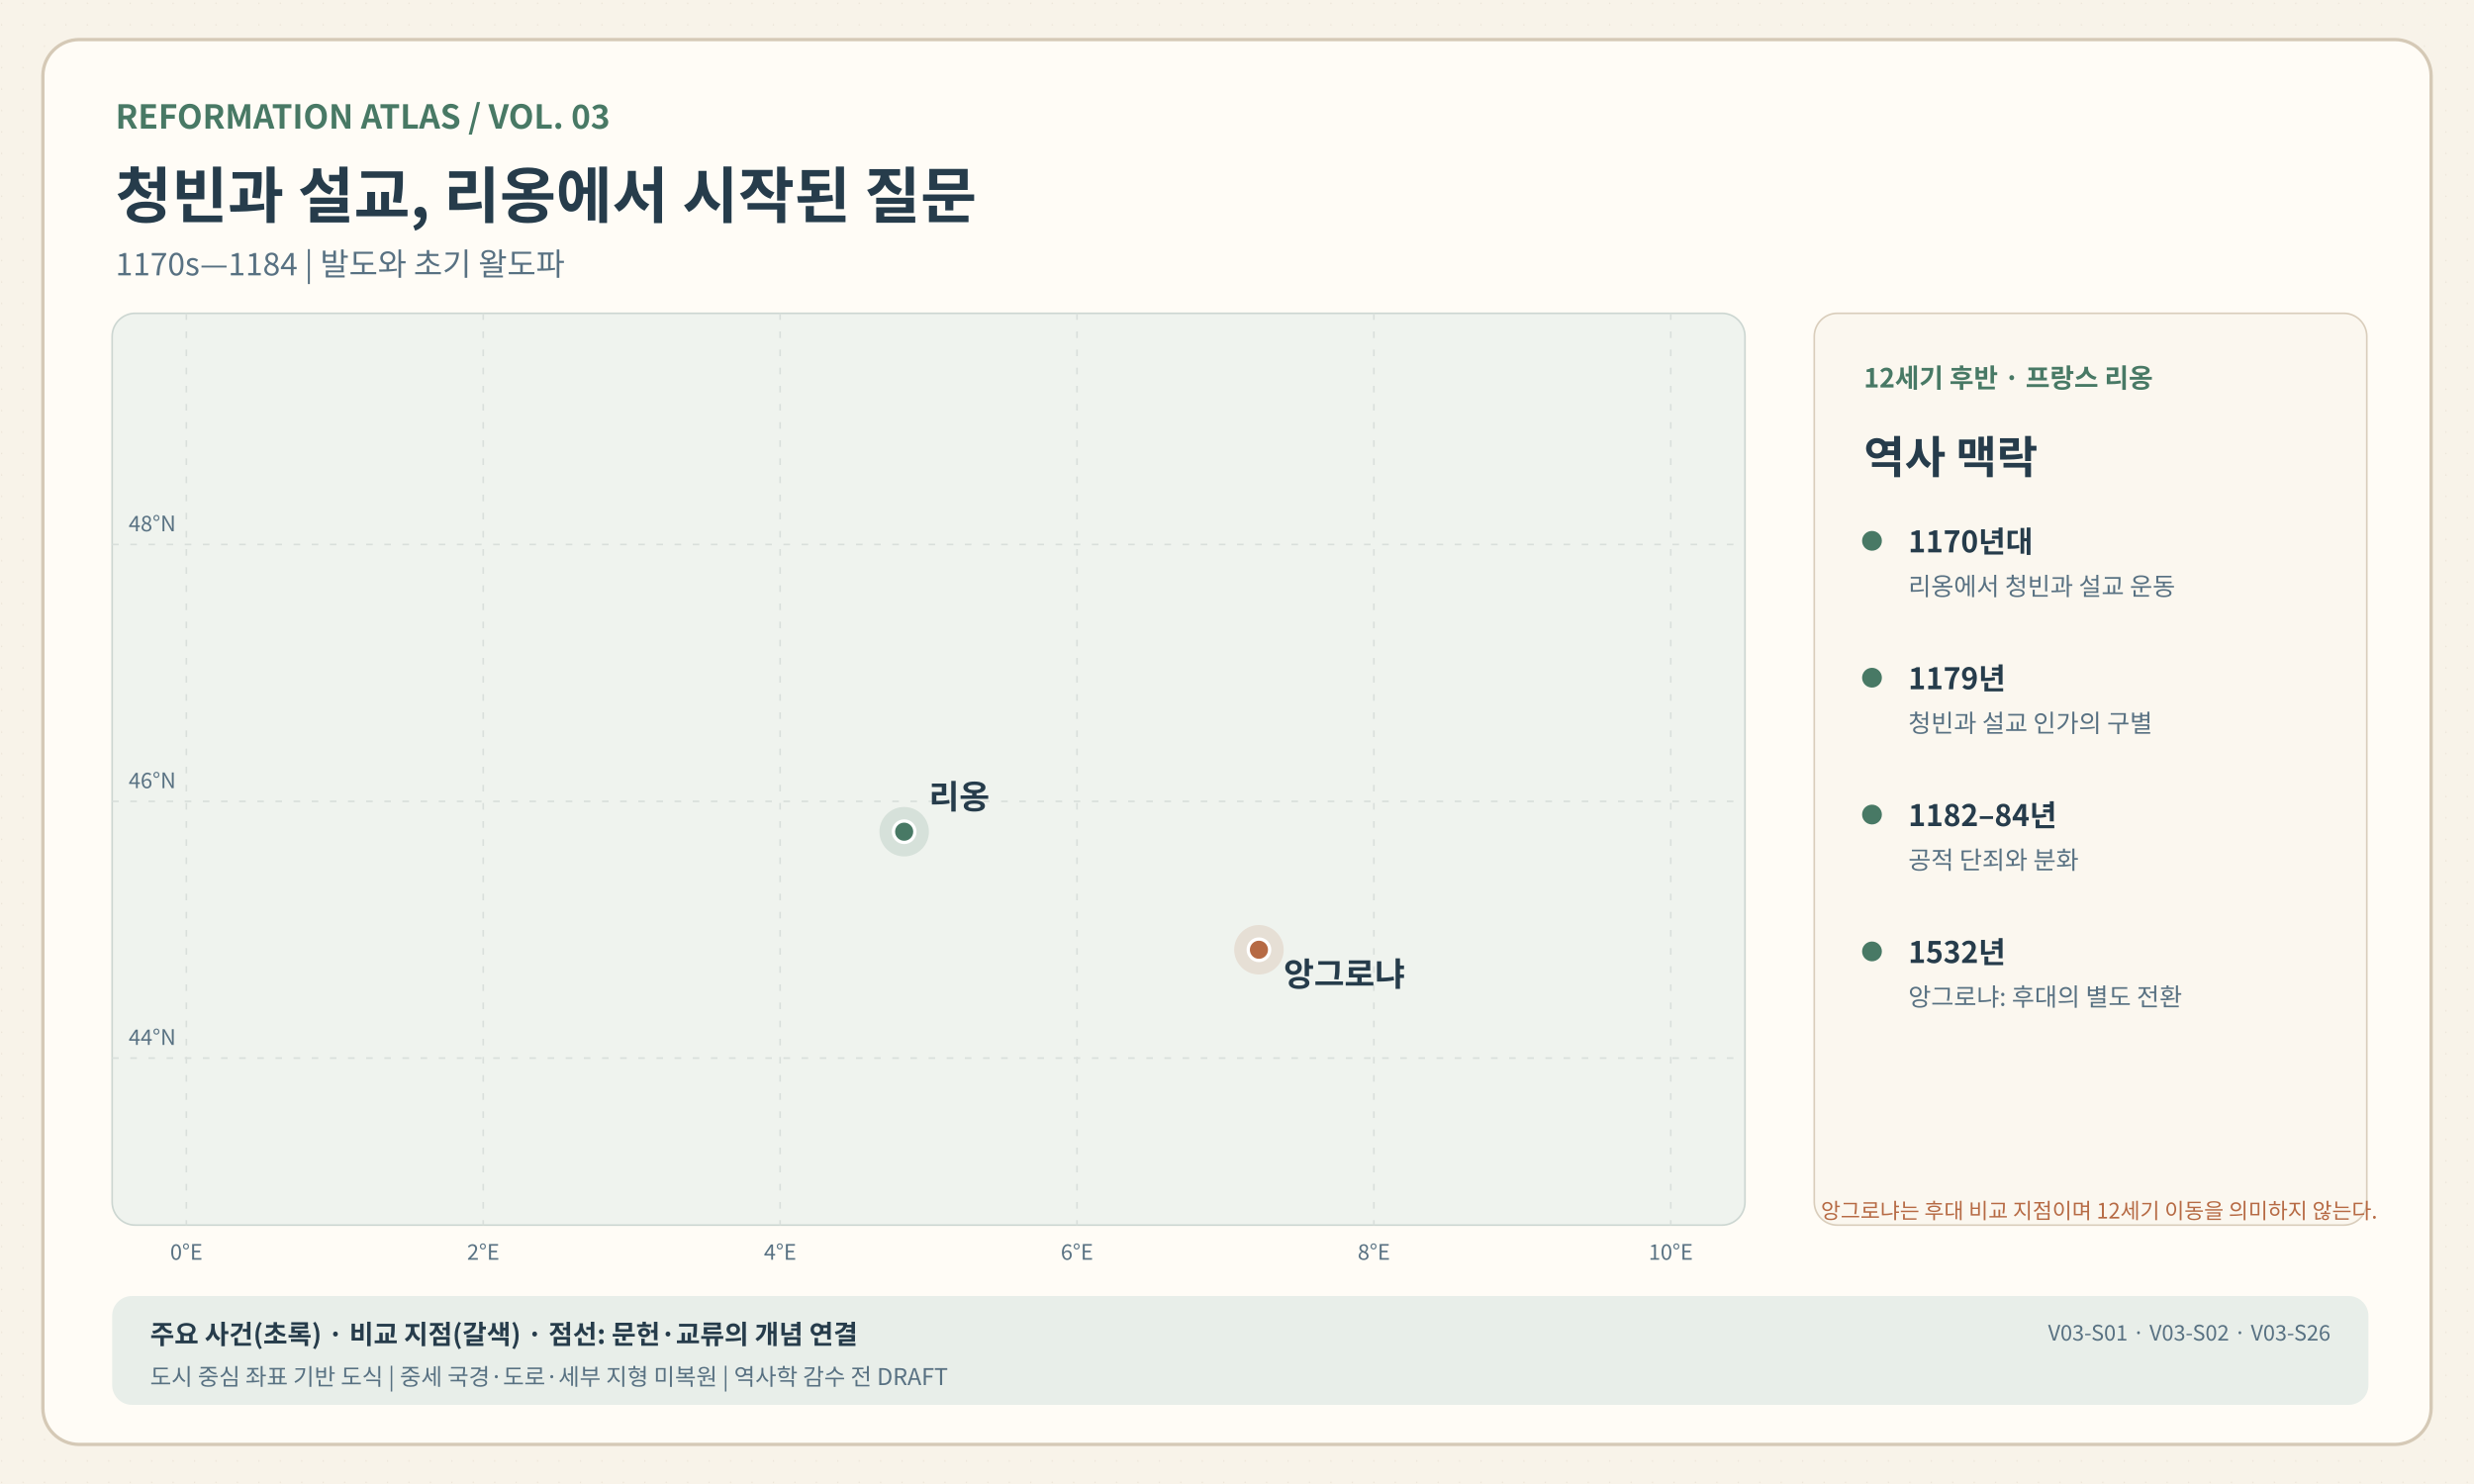
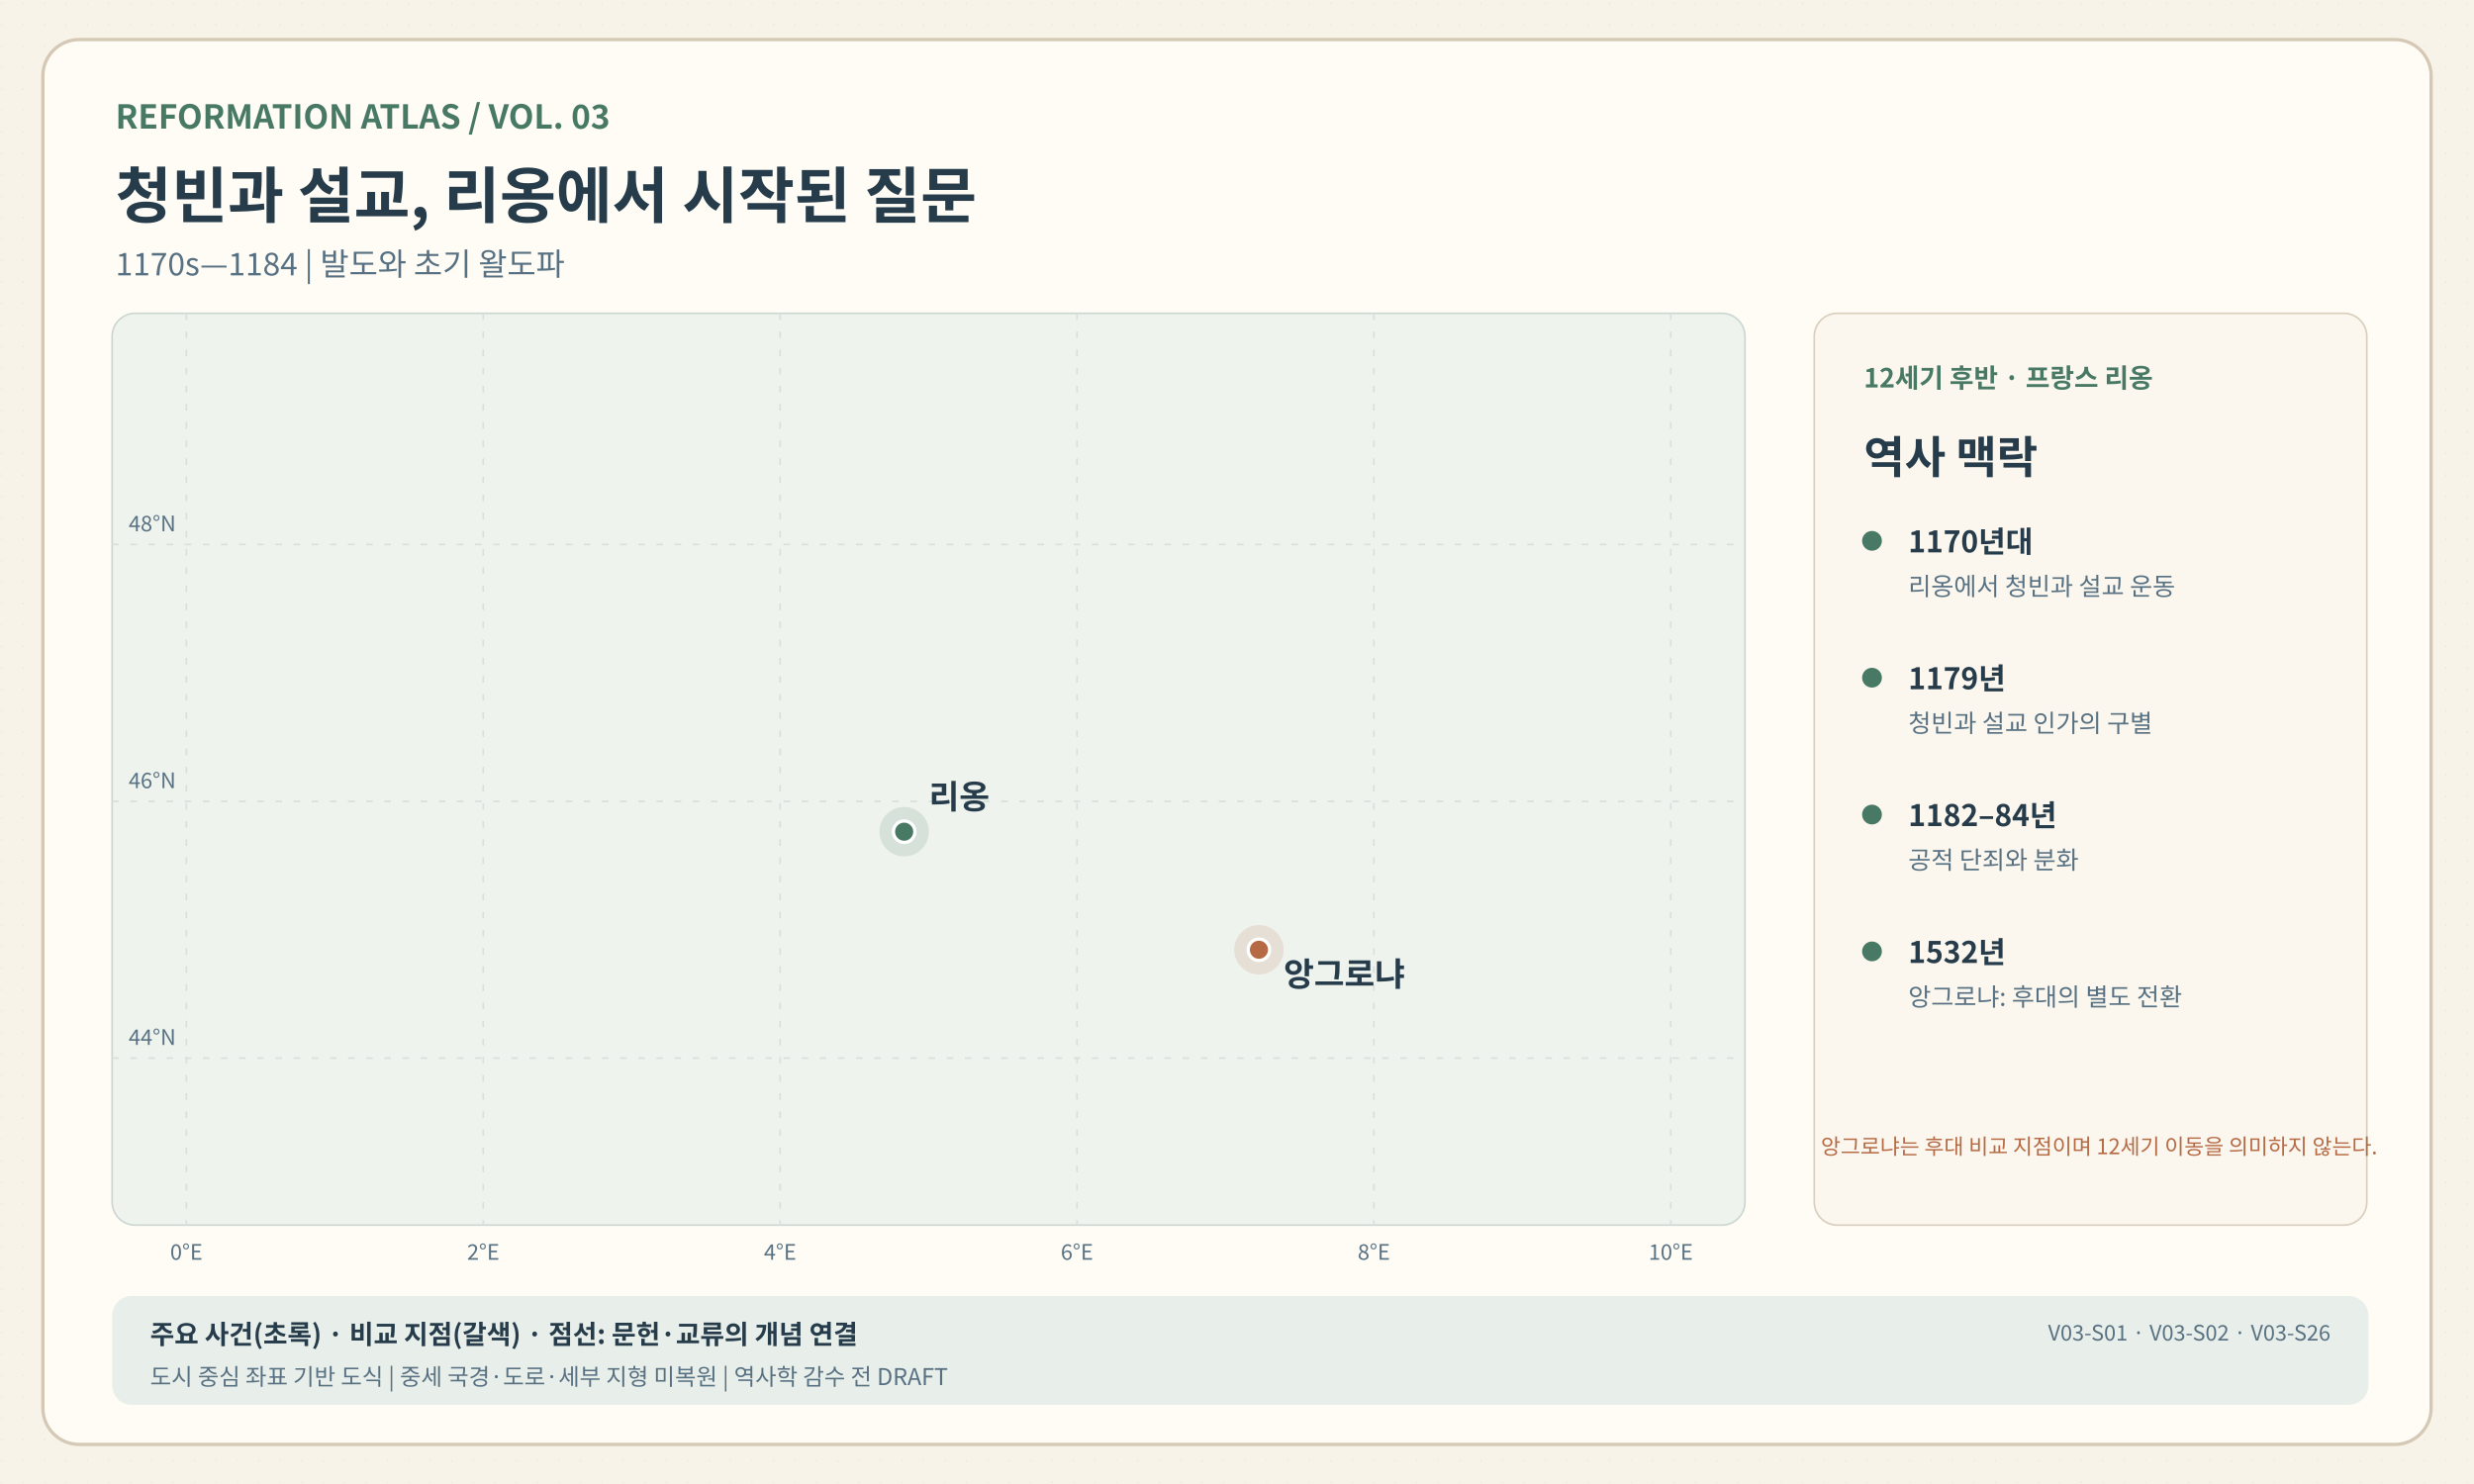
<svg xmlns="http://www.w3.org/2000/svg" viewBox="0 0 1500 900" width="1500" height="900" role="img" aria-label="청빈과 설교, 리옹에서 시작된 질문">
  <defs>
    <pattern id="grain" patternUnits="userSpaceOnUse" width="13" height="13">
      <circle cx="1" cy="2" r=".42" fill="#BEAD96" opacity=".24" />
    </pattern>
    <marker id="arr" markerWidth="10" markerHeight="10" refX="8" refY="5" orient="auto">
      <path d="M1 1 L9 5 L1 9" fill="none" stroke="#8A7155" stroke-width="1.6" />
    </marker>
  </defs>
  <rect width="1500" height="900" fill="#F8F3E9" />
  <rect width="1500" height="900" fill="url(#grain)" />
  <rect x="26" y="24" width="1448" height="852" rx="22" fill="#FFFCF6" stroke="#D5C9B6" stroke-width="2" />
-   <text x="70.0" y="78.0" font-family="Noto Sans CJK KR, NanumGothic, sans-serif" font-size="20" fill="#487965" font-weight="700" text-anchor="start">REFORMATION ATLAS   /   VOL. 03</text>
-   <text x="70.0" y="132.0" font-family="Noto Sans CJK KR, NanumGothic, sans-serif" font-size="37" fill="#263C4B" font-weight="800" text-anchor="start">청빈과 설교, 리옹에서 시작된 질문</text>
-   <text x="70.0" y="167.0" font-family="Noto Sans CJK KR, NanumGothic, sans-serif" font-size="19" fill="#587182" font-weight="400" text-anchor="start">1170s—1184  |  발도와 초기 왈도파</text>
+   <text x="70.0" y="78.0" font-family="Noto Sans CJK KR" font-size="20" fill="#487965" font-weight="700" text-anchor="start">REFORMATION ATLAS   /   VOL. 03</text>
+   <text x="70.0" y="132.0" font-family="Noto Sans CJK KR" font-size="37" fill="#263C4B" font-weight="800" text-anchor="start">청빈과 설교, 리옹에서 시작된 질문</text>
+   <text x="70.0" y="167.0" font-family="Noto Sans CJK KR" font-size="19" fill="#587182" font-weight="400" text-anchor="start">1170s—1184  |  발도와 초기 왈도파</text>
  <rect x="68" y="190" width="990" height="553" rx="14" fill="#EFF3EE" stroke="#CCD6D1" />
  <path d="M113.0,190v553" stroke="#D9DFDB" stroke-dasharray="4 7" />
-   <text x="113.0" y="764.0" font-family="Noto Sans CJK KR, NanumGothic, sans-serif" font-size="13" fill="#587182" font-weight="400" text-anchor="middle">0°E</text>
+   <text x="113.0" y="764.0" font-family="Noto Sans CJK KR" font-size="13" fill="#587182" font-weight="400" text-anchor="middle">0°E</text>
  <path d="M293.0,190v553" stroke="#D9DFDB" stroke-dasharray="4 7" />
-   <text x="293.0" y="764.0" font-family="Noto Sans CJK KR, NanumGothic, sans-serif" font-size="13" fill="#587182" font-weight="400" text-anchor="middle">2°E</text>
+   <text x="293.0" y="764.0" font-family="Noto Sans CJK KR" font-size="13" fill="#587182" font-weight="400" text-anchor="middle">2°E</text>
  <path d="M473.0,190v553" stroke="#D9DFDB" stroke-dasharray="4 7" />
-   <text x="473.0" y="764.0" font-family="Noto Sans CJK KR, NanumGothic, sans-serif" font-size="13" fill="#587182" font-weight="400" text-anchor="middle">4°E</text>
+   <text x="473.0" y="764.0" font-family="Noto Sans CJK KR" font-size="13" fill="#587182" font-weight="400" text-anchor="middle">4°E</text>
  <path d="M653.0,190v553" stroke="#D9DFDB" stroke-dasharray="4 7" />
-   <text x="653.0" y="764.0" font-family="Noto Sans CJK KR, NanumGothic, sans-serif" font-size="13" fill="#587182" font-weight="400" text-anchor="middle">6°E</text>
+   <text x="653.0" y="764.0" font-family="Noto Sans CJK KR" font-size="13" fill="#587182" font-weight="400" text-anchor="middle">6°E</text>
  <path d="M833.0,190v553" stroke="#D9DFDB" stroke-dasharray="4 7" />
-   <text x="833.0" y="764.0" font-family="Noto Sans CJK KR, NanumGothic, sans-serif" font-size="13" fill="#587182" font-weight="400" text-anchor="middle">8°E</text>
+   <text x="833.0" y="764.0" font-family="Noto Sans CJK KR" font-size="13" fill="#587182" font-weight="400" text-anchor="middle">8°E</text>
  <path d="M1013.0,190v553" stroke="#D9DFDB" stroke-dasharray="4 7" />
-   <text x="1013.0" y="764.0" font-family="Noto Sans CJK KR, NanumGothic, sans-serif" font-size="13" fill="#587182" font-weight="400" text-anchor="middle">10°E</text>
+   <text x="1013.0" y="764.0" font-family="Noto Sans CJK KR" font-size="13" fill="#587182" font-weight="400" text-anchor="middle">10°E</text>
  <path d="M68,641.7h990" stroke="#D9DFDB" stroke-dasharray="4 7" />
-   <text x="78.0" y="633.7" font-family="Noto Sans CJK KR, NanumGothic, sans-serif" font-size="13" fill="#587182" font-weight="400" text-anchor="start">44°N</text>
+   <text x="78.0" y="633.7" font-family="Noto Sans CJK KR" font-size="13" fill="#587182" font-weight="400" text-anchor="start">44°N</text>
  <path d="M68,486.0h990" stroke="#D9DFDB" stroke-dasharray="4 7" />
-   <text x="78.0" y="478.0" font-family="Noto Sans CJK KR, NanumGothic, sans-serif" font-size="13" fill="#587182" font-weight="400" text-anchor="start">46°N</text>
+   <text x="78.0" y="478.0" font-family="Noto Sans CJK KR" font-size="13" fill="#587182" font-weight="400" text-anchor="start">46°N</text>
  <path d="M68,330.2h990" stroke="#D9DFDB" stroke-dasharray="4 7" />
-   <text x="78.0" y="322.2" font-family="Noto Sans CJK KR, NanumGothic, sans-serif" font-size="13" fill="#587182" font-weight="400" text-anchor="start">48°N</text>
+   <text x="78.0" y="322.2" font-family="Noto Sans CJK KR" font-size="13" fill="#587182" font-weight="400" text-anchor="start">48°N</text>
  <circle cx="548.2" cy="504.4" r="15" fill="#487965" opacity=".15" />
  <circle cx="548.2" cy="504.4" r="6.5" fill="#487965" stroke="white" stroke-width="2" />
-   <text x="563.2" y="490.4" font-family="Noto Sans CJK KR, NanumGothic, sans-serif" font-size="20" fill="#263C4B" font-weight="700" text-anchor="start">리옹</text>
+   <text x="563.2" y="490.4" font-family="Noto Sans CJK KR" font-size="20" fill="#263C4B" font-weight="700" text-anchor="start">리옹</text>
  <circle cx="763.3" cy="576.0" r="15" fill="#B66A44" opacity=".15" />
  <circle cx="763.3" cy="576.0" r="6.5" fill="#B66A44" stroke="white" stroke-width="2" />
-   <text x="778.3" y="598.0" font-family="Noto Sans CJK KR, NanumGothic, sans-serif" font-size="20" fill="#263C4B" font-weight="700" text-anchor="start">앙그로냐</text>
+   <text x="778.3" y="598.0" font-family="Noto Sans CJK KR" font-size="20" fill="#263C4B" font-weight="700" text-anchor="start">앙그로냐</text>
  <rect x="1100" y="190" width="335" height="553" rx="14" fill="#FBF7EF" stroke="#D9CDBB" />
-   <text x="1130.0" y="235.0" font-family="Noto Sans CJK KR, NanumGothic, sans-serif" font-size="16" fill="#487965" font-weight="700" text-anchor="start">12세기 후반 · 프랑스 리옹</text>
-   <text x="1130.0" y="287.0" font-family="Noto Sans CJK KR, NanumGothic, sans-serif" font-size="27" fill="#263C4B" font-weight="800" text-anchor="start">역사 맥락</text>
+   <text x="1130.0" y="235.0" font-family="Noto Sans CJK KR" font-size="16" fill="#487965" font-weight="700" text-anchor="start">12세기 후반 · 프랑스 리옹</text>
+   <text x="1130.0" y="287.0" font-family="Noto Sans CJK KR" font-size="27" fill="#263C4B" font-weight="800" text-anchor="start">역사 맥락</text>
  <circle cx="1135" cy="328" r="6" fill="#487965" />
-   <text x="1157.0" y="335.0" font-family="Noto Sans CJK KR, NanumGothic, sans-serif" font-size="18" fill="#263C4B" font-weight="700" text-anchor="start">1170년대</text>
-   <text x="1157.0" y="361.0" font-family="Noto Sans CJK KR, NanumGothic, sans-serif" font-size="15" fill="#587182" font-weight="400" text-anchor="start">리옹에서 청빈과 설교 운동</text>
+   <text x="1157.0" y="335.0" font-family="Noto Sans CJK KR" font-size="18" fill="#263C4B" font-weight="700" text-anchor="start">1170년대</text>
+   <text x="1157.0" y="361.0" font-family="Noto Sans CJK KR" font-size="15" fill="#587182" font-weight="400" text-anchor="start">리옹에서 청빈과 설교 운동</text>
  <circle cx="1135" cy="411" r="6" fill="#487965" />
-   <text x="1157.0" y="418.0" font-family="Noto Sans CJK KR, NanumGothic, sans-serif" font-size="18" fill="#263C4B" font-weight="700" text-anchor="start">1179년</text>
-   <text x="1157.0" y="444.0" font-family="Noto Sans CJK KR, NanumGothic, sans-serif" font-size="15" fill="#587182" font-weight="400" text-anchor="start">청빈과 설교 인가의 구별</text>
+   <text x="1157.0" y="418.0" font-family="Noto Sans CJK KR" font-size="18" fill="#263C4B" font-weight="700" text-anchor="start">1179년</text>
+   <text x="1157.0" y="444.0" font-family="Noto Sans CJK KR" font-size="15" fill="#587182" font-weight="400" text-anchor="start">청빈과 설교 인가의 구별</text>
  <circle cx="1135" cy="494" r="6" fill="#487965" />
-   <text x="1157.0" y="501.0" font-family="Noto Sans CJK KR, NanumGothic, sans-serif" font-size="18" fill="#263C4B" font-weight="700" text-anchor="start">1182–84년</text>
-   <text x="1157.0" y="527.0" font-family="Noto Sans CJK KR, NanumGothic, sans-serif" font-size="15" fill="#587182" font-weight="400" text-anchor="start">공적 단죄와 분화</text>
+   <text x="1157.0" y="501.0" font-family="Noto Sans CJK KR" font-size="18" fill="#263C4B" font-weight="700" text-anchor="start">1182–84년</text>
+   <text x="1157.0" y="527.0" font-family="Noto Sans CJK KR" font-size="15" fill="#587182" font-weight="400" text-anchor="start">공적 단죄와 분화</text>
  <circle cx="1135" cy="577" r="6" fill="#487965" />
-   <text x="1157.0" y="584.0" font-family="Noto Sans CJK KR, NanumGothic, sans-serif" font-size="18" fill="#263C4B" font-weight="700" text-anchor="start">1532년</text>
-   <text x="1157.0" y="610.0" font-family="Noto Sans CJK KR, NanumGothic, sans-serif" font-size="15" fill="#587182" font-weight="400" text-anchor="start">앙그로냐: 후대의 별도 전환</text>
+   <text x="1157.0" y="584.0" font-family="Noto Sans CJK KR" font-size="18" fill="#263C4B" font-weight="700" text-anchor="start">1532년</text>
+   <text x="1157.0" y="610.0" font-family="Noto Sans CJK KR" font-size="15" fill="#587182" font-weight="400" text-anchor="start">앙그로냐: 후대의 별도 전환</text>
  <rect x="68" y="786" width="1368" height="66" rx="12" fill="#E8EEE9" />
-   <text x="91.0" y="815.0" font-family="Noto Sans CJK KR, NanumGothic, sans-serif" font-size="16" fill="#263C4B" font-weight="650" text-anchor="start">주요 사건(초록) · 비교 지점(갈색) · 점선: 문헌·교류의 개념 연결</text>
-   <text x="91.0" y="840.0" font-family="Noto Sans CJK KR, NanumGothic, sans-serif" font-size="14" fill="#587182" font-weight="400" text-anchor="start">도시 중심 좌표 기반 도식 | 중세 국경·도로·세부 지형 미복원 | 역사학 감수 전 DRAFT</text>
-   <text x="1413.0" y="813.0" font-family="Noto Sans CJK KR, NanumGothic, sans-serif" font-size="13" fill="#587182" font-weight="400" text-anchor="end">V03-S01 · V03-S02 · V03-S26</text>
-   <text x="1104.0" y="739.0" font-family="Noto Sans CJK KR, NanumGothic, sans-serif" font-size="13" fill="#B66A44" font-weight="400" text-anchor="start">앙그로냐는 후대 비교 지점이며 12세기 이동을 의미하지 않는다.</text>
+   <text x="91.0" y="815.0" font-family="Noto Sans CJK KR" font-size="16" fill="#263C4B" font-weight="650" text-anchor="start">주요 사건(초록) · 비교 지점(갈색) · 점선: 문헌·교류의 개념 연결</text>
+   <text x="91.0" y="840.0" font-family="Noto Sans CJK KR" font-size="14" fill="#587182" font-weight="400" text-anchor="start">도시 중심 좌표 기반 도식 | 중세 국경·도로·세부 지형 미복원 | 역사학 감수 전 DRAFT</text>
+   <text x="1413.0" y="813.0" font-family="Noto Sans CJK KR" font-size="13" fill="#587182" font-weight="400" text-anchor="end">V03-S01 · V03-S02 · V03-S26</text>
+   <text x="1104.0" y="700.0" font-family="Noto Sans CJK KR" font-size="13" fill="#B66A44" font-weight="400" text-anchor="start">앙그로냐는 후대 비교 지점이며 12세기 이동을 의미하지 않는다.</text>
</svg>
